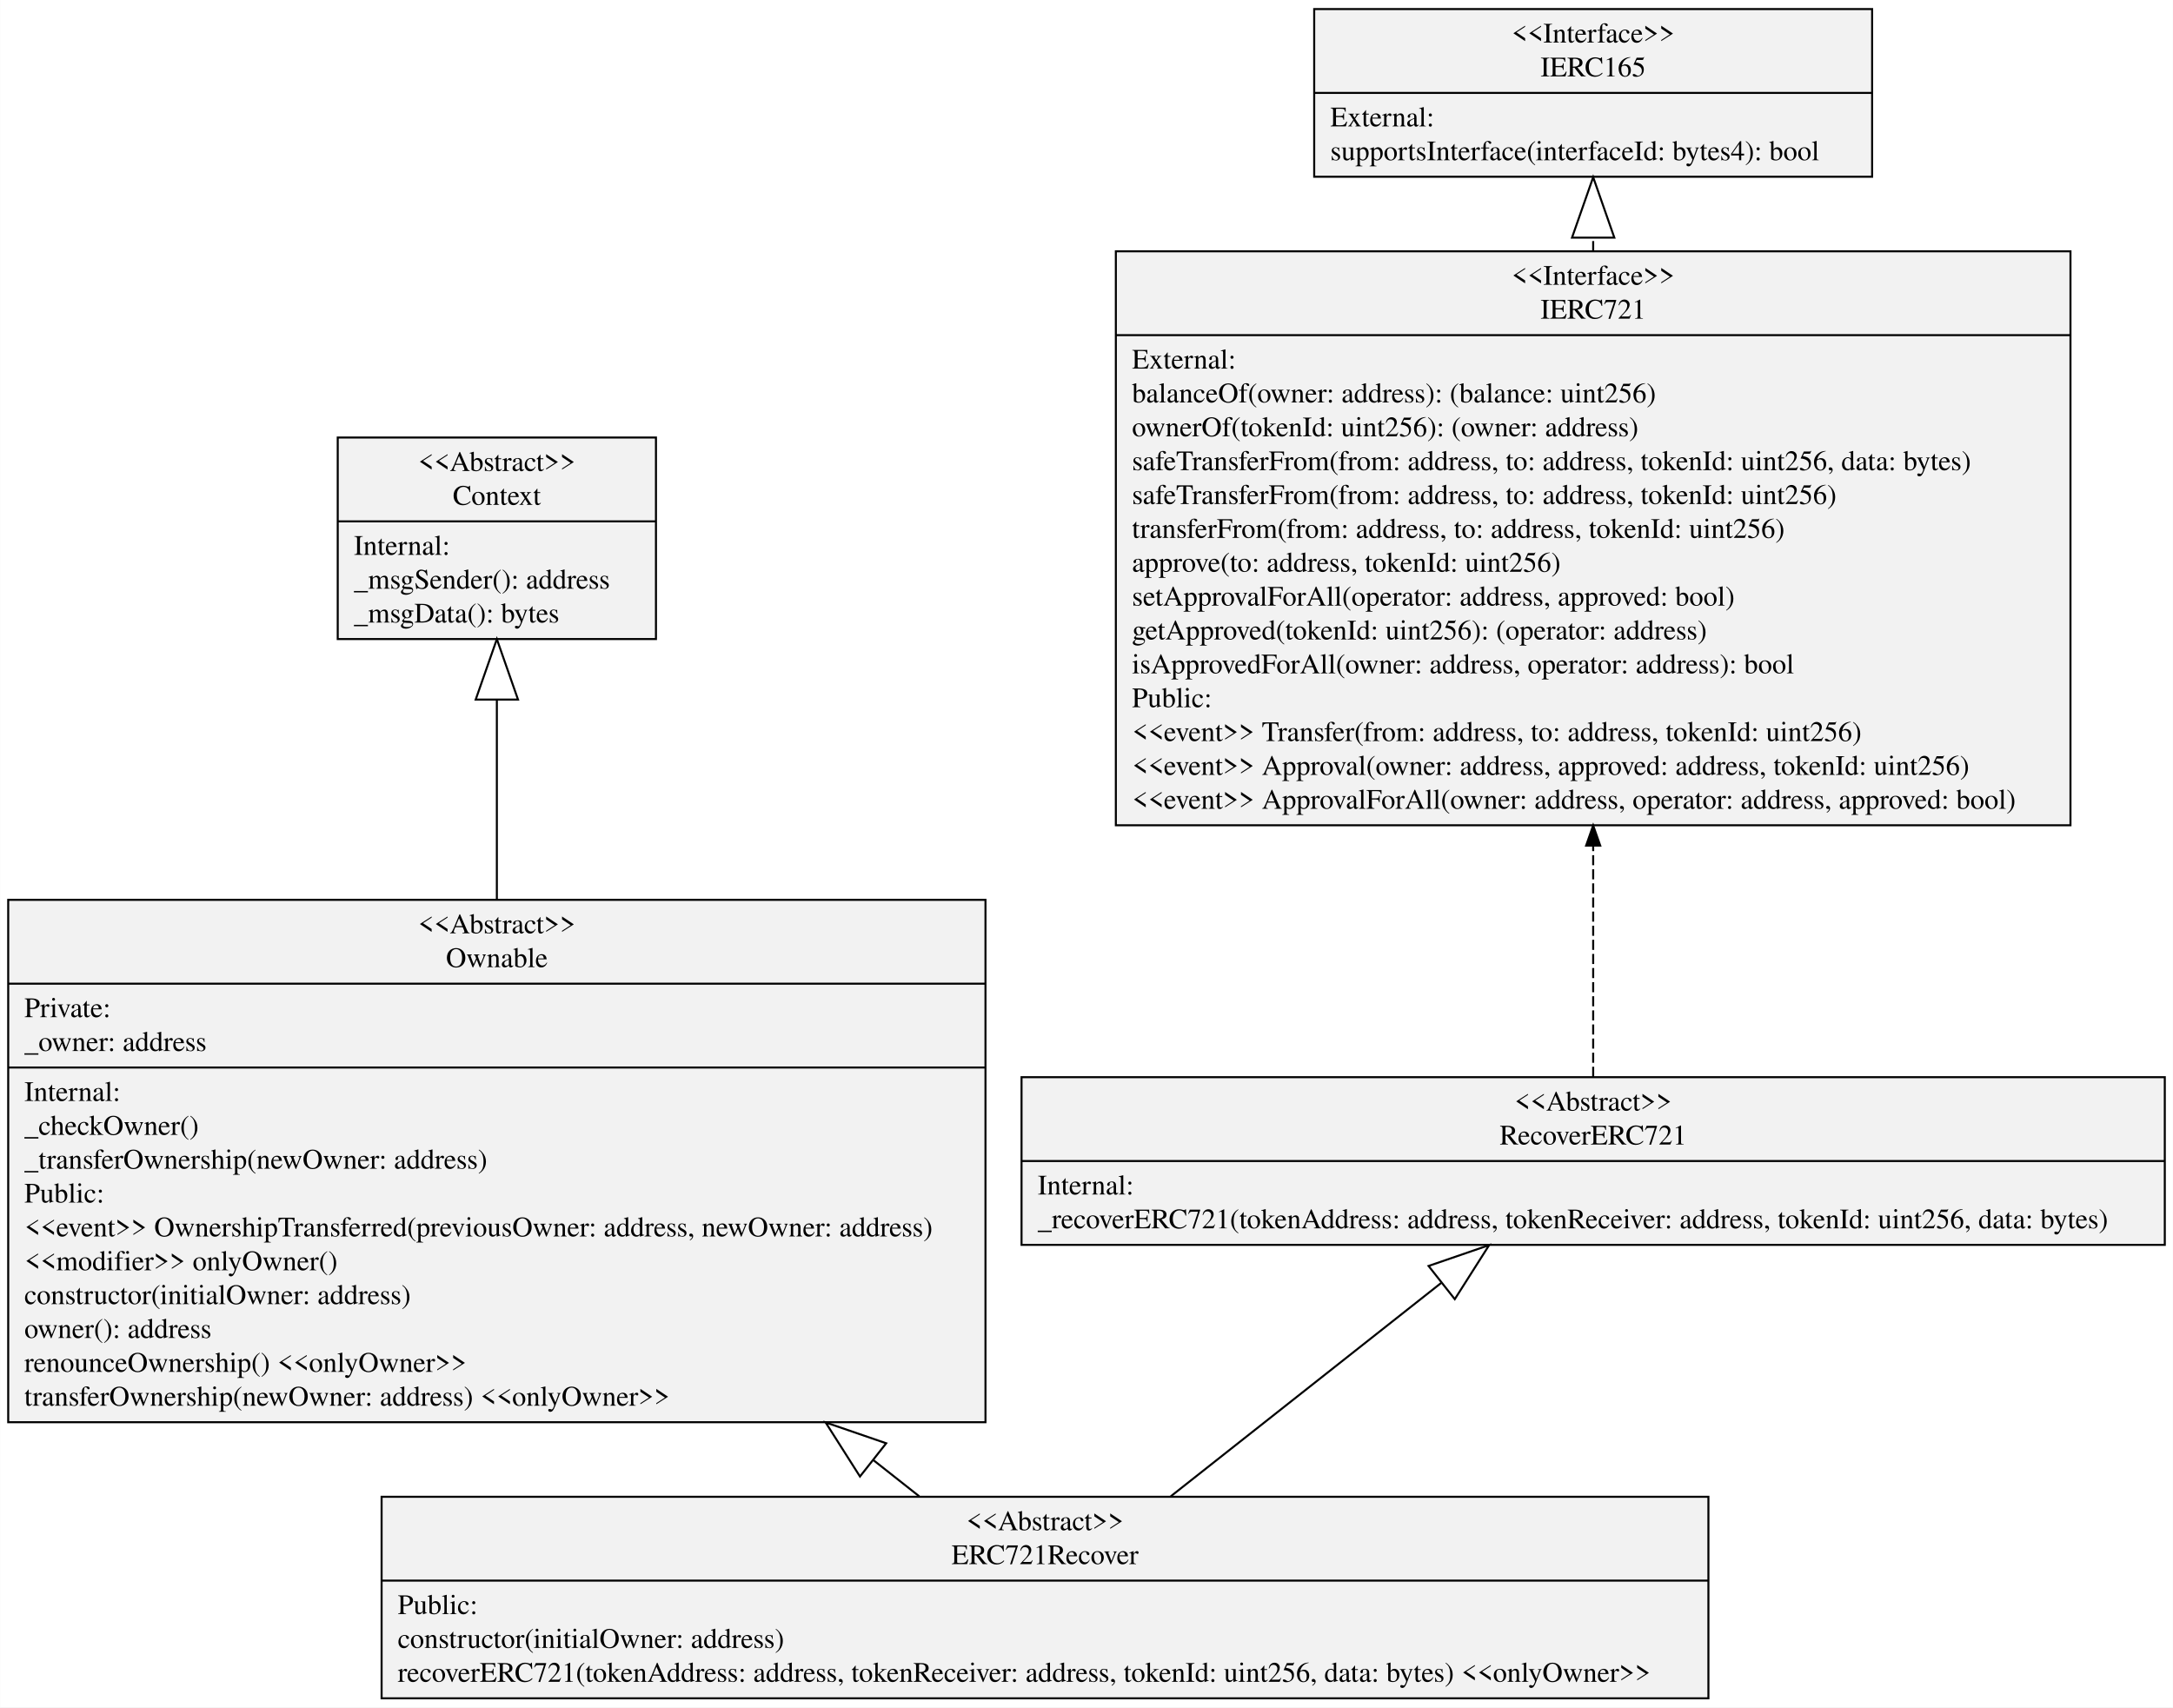
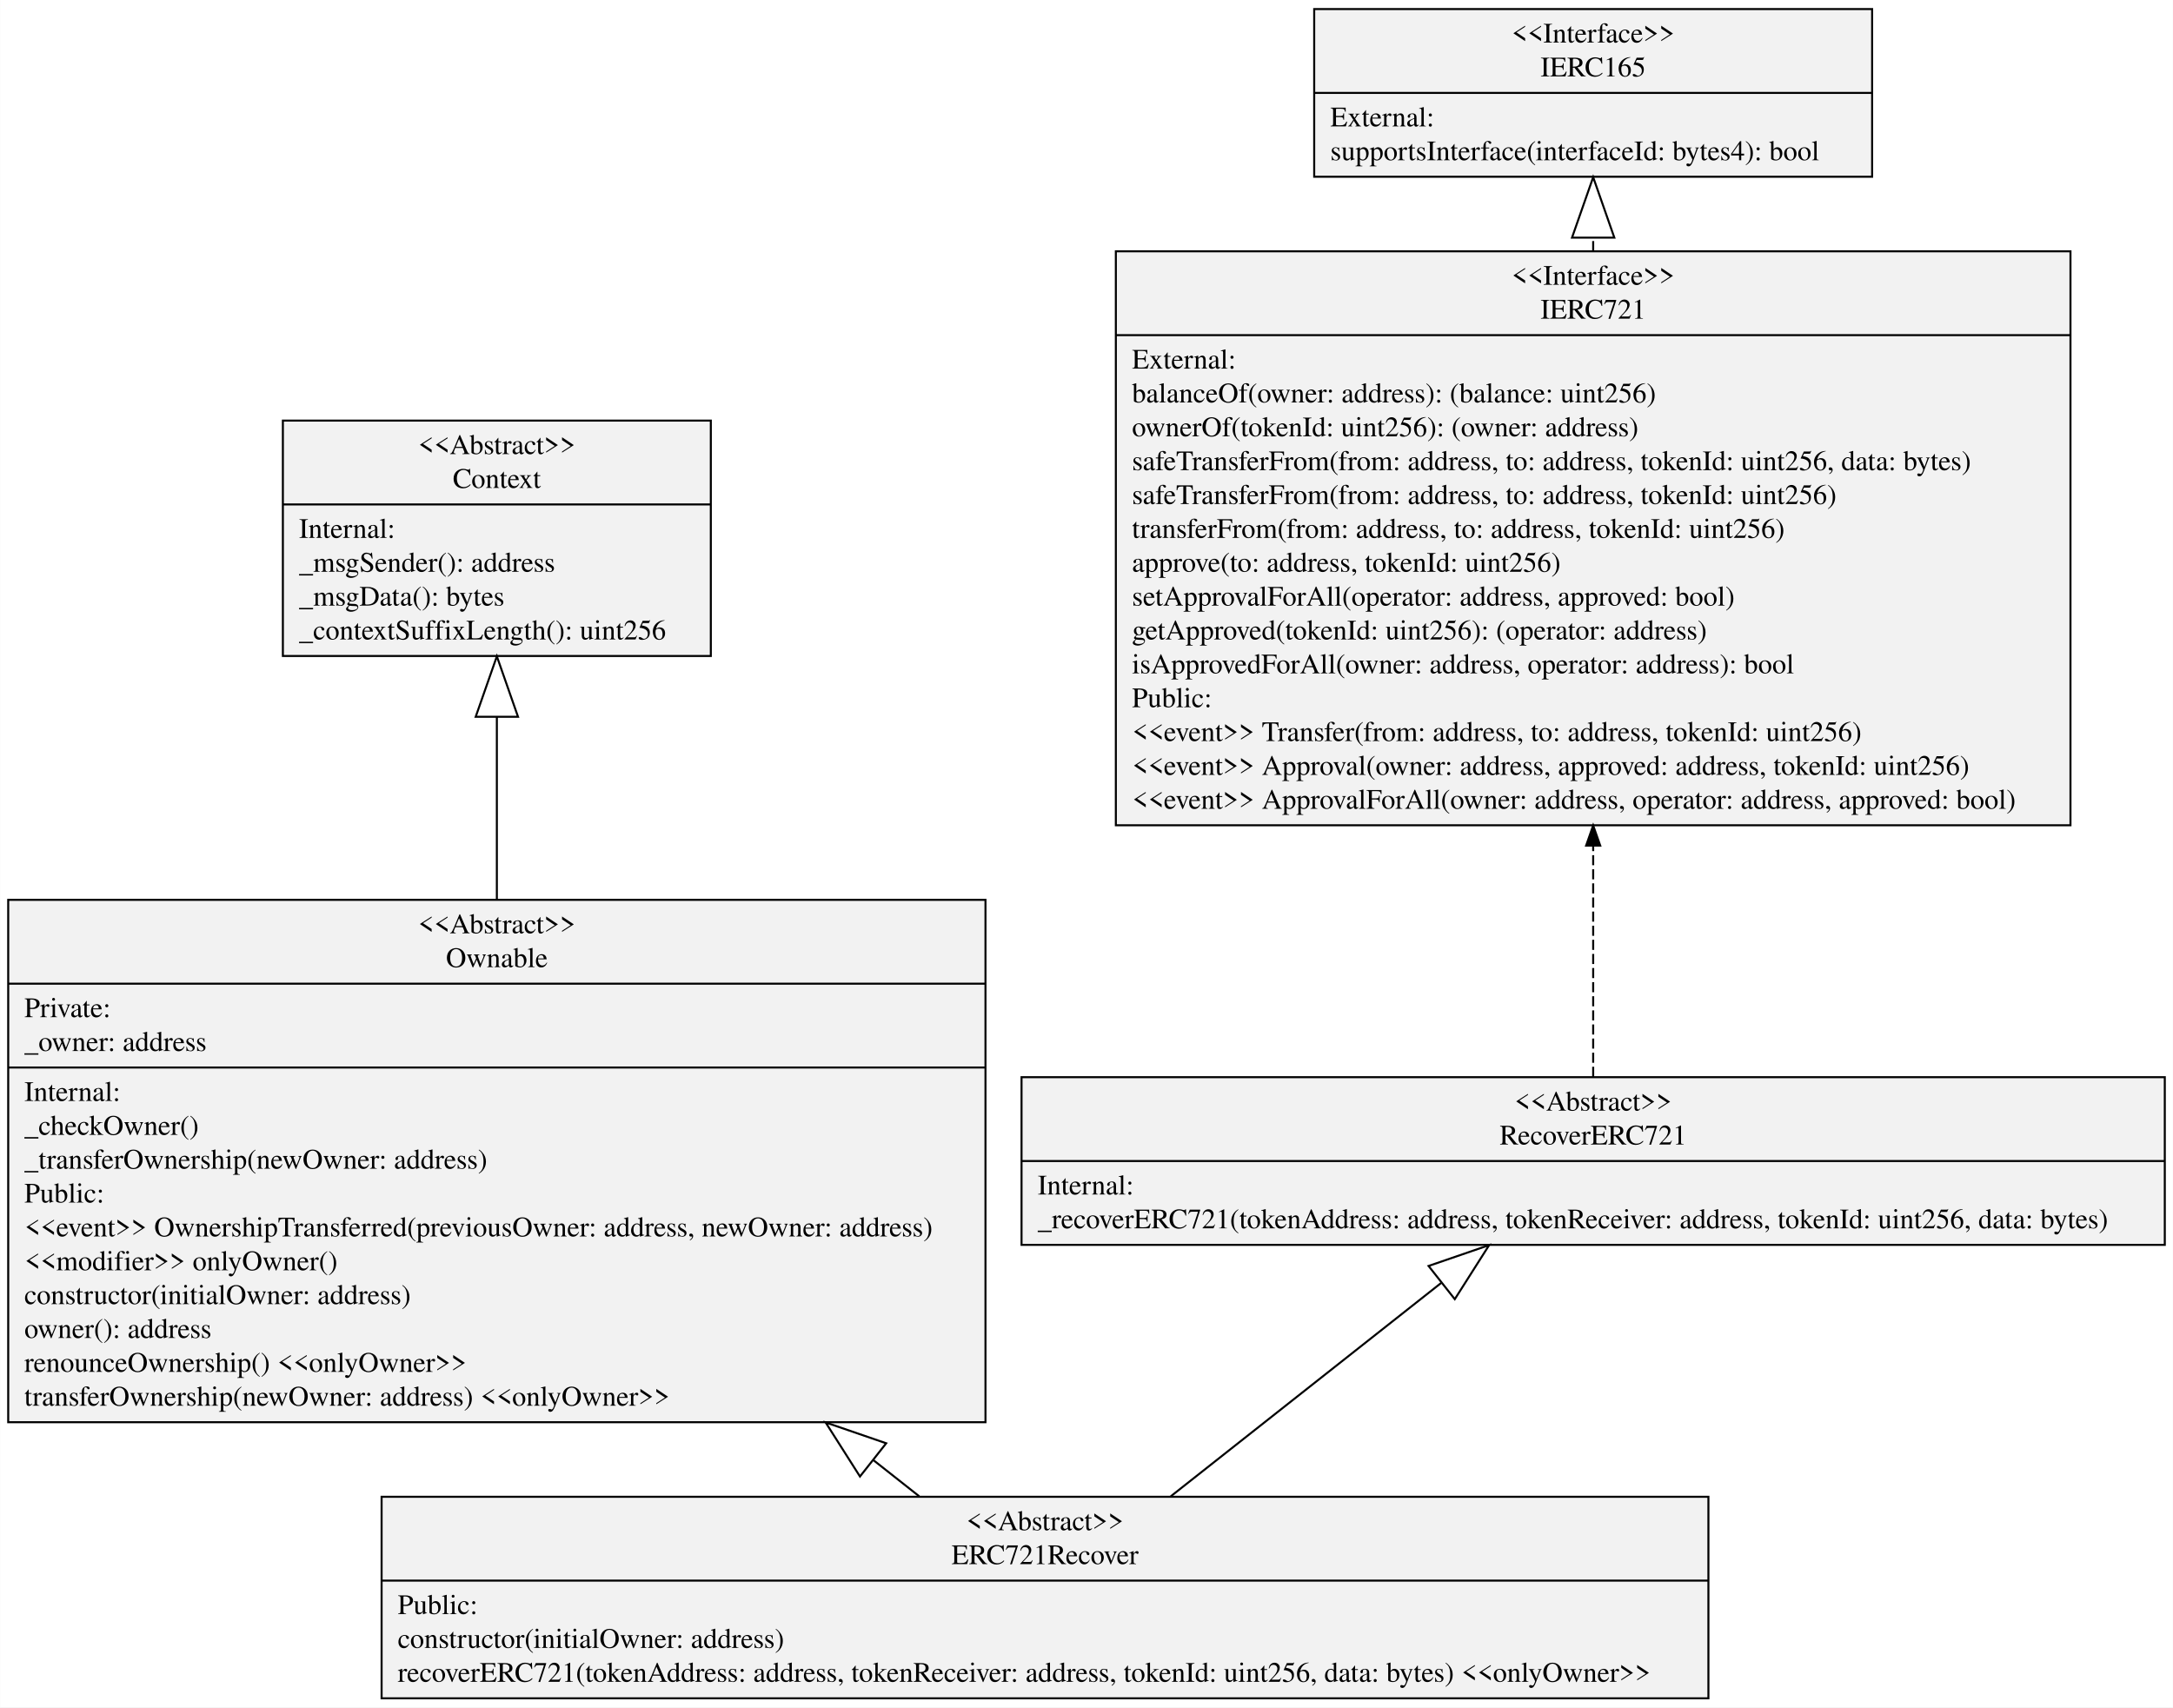
<svg xmlns="http://www.w3.org/2000/svg" width="1078pt" height="847pt" viewBox="0.00 0.00 1078.11 847.20">
  <g id="graph0" class="graph" transform="scale(1 1) rotate(0) translate(4 843.2)">
    <polygon fill="white" stroke="transparent" points="-4,4 -4,-843.2 1074.11,-843.2 1074.11,4 -4,4" />
    <g id="node1" class="node">
-       <polygon fill="#f2f2f2" stroke="black" points="163.51,-526.1 163.51,-626.1 321.42,-626.1 321.42,-526.1 163.51,-526.1" />
-       <text text-anchor="middle" x="242.47" y="-609.5" font-family="Times,serif" font-size="14.00">&lt;&lt;Abstract&gt;&gt;</text>
-       <text text-anchor="middle" x="242.47" y="-592.7" font-family="Times,serif" font-size="14.00">Context</text>
-       <polyline fill="none" stroke="black" points="163.51,-584.5 321.42,-584.5 " />
-       <text text-anchor="start" x="171.51" y="-567.9" font-family="Times,serif" font-size="14.00">Internal:</text>
-       <text text-anchor="start" x="171.51" y="-551.1" font-family="Times,serif" font-size="14.00">    _msgSender(): address</text>
-       <text text-anchor="start" x="171.51" y="-534.3" font-family="Times,serif" font-size="14.00">    _msgData(): bytes</text>
+       <polygon fill="#f2f2f2" stroke="black" points="136.29,-517.7 136.29,-634.5 348.64,-634.5 348.64,-517.7 136.29,-517.7" />
+       <text text-anchor="middle" x="242.47" y="-617.9" font-family="Times,serif" font-size="14.00">&lt;&lt;Abstract&gt;&gt;</text>
+       <text text-anchor="middle" x="242.47" y="-601.1" font-family="Times,serif" font-size="14.00">Context</text>
+       <polyline fill="none" stroke="black" points="136.29,-592.9 348.64,-592.9 " />
+       <text text-anchor="start" x="144.29" y="-576.3" font-family="Times,serif" font-size="14.00">Internal:</text>
+       <text text-anchor="start" x="144.29" y="-559.5" font-family="Times,serif" font-size="14.00">    _msgSender(): address</text>
+       <text text-anchor="start" x="144.29" y="-542.7" font-family="Times,serif" font-size="14.00">    _msgData(): bytes</text>
+       <text text-anchor="start" x="144.29" y="-525.9" font-family="Times,serif" font-size="14.00">    _contextSuffixLength(): uint256</text>
    </g>
    <g id="node2" class="node">
      <polygon fill="#f2f2f2" stroke="black" points="0,-137.5 0,-396.7 484.93,-396.7 484.93,-137.5 0,-137.5" />
      <text text-anchor="middle" x="242.47" y="-380.1" font-family="Times,serif" font-size="14.00">&lt;&lt;Abstract&gt;&gt;</text>
      <text text-anchor="middle" x="242.47" y="-363.3" font-family="Times,serif" font-size="14.00">Ownable</text>
      <polyline fill="none" stroke="black" points="0,-355.1 484.93,-355.1 " />
      <text text-anchor="start" x="8" y="-338.5" font-family="Times,serif" font-size="14.00">Private:</text>
      <text text-anchor="start" x="8" y="-321.7" font-family="Times,serif" font-size="14.00">   _owner: address</text>
      <polyline fill="none" stroke="black" points="0,-313.5 484.93,-313.5 " />
      <text text-anchor="start" x="8" y="-296.9" font-family="Times,serif" font-size="14.00">Internal:</text>
      <text text-anchor="start" x="8" y="-280.1" font-family="Times,serif" font-size="14.00">    _checkOwner()</text>
      <text text-anchor="start" x="8" y="-263.3" font-family="Times,serif" font-size="14.00">    _transferOwnership(newOwner: address)</text>
      <text text-anchor="start" x="8" y="-246.5" font-family="Times,serif" font-size="14.00">Public:</text>
      <text text-anchor="start" x="8" y="-229.7" font-family="Times,serif" font-size="14.00">    &lt;&lt;event&gt;&gt; OwnershipTransferred(previousOwner: address, newOwner: address)</text>
      <text text-anchor="start" x="8" y="-212.9" font-family="Times,serif" font-size="14.00">    &lt;&lt;modifier&gt;&gt; onlyOwner()</text>
      <text text-anchor="start" x="8" y="-196.1" font-family="Times,serif" font-size="14.00">    constructor(initialOwner: address)</text>
      <text text-anchor="start" x="8" y="-179.3" font-family="Times,serif" font-size="14.00">    owner(): address</text>
      <text text-anchor="start" x="8" y="-162.5" font-family="Times,serif" font-size="14.00">    renounceOwnership() &lt;&lt;onlyOwner&gt;&gt;</text>
      <text text-anchor="start" x="8" y="-145.7" font-family="Times,serif" font-size="14.00">    transferOwnership(newOwner: address) &lt;&lt;onlyOwner&gt;&gt;</text>
    </g>
    <g id="edge1" class="edge">
-       <path fill="none" stroke="black" d="M242.47,-396.96C242.47,-430.46 242.47,-465.57 242.47,-495.68" />
-       <polygon fill="none" stroke="black" points="231.97,-496.07 242.47,-526.07 252.97,-496.07 231.97,-496.07" />
+       <path fill="none" stroke="black" d="M242.47,-396.96C242.47,-427.48 242.47,-459.34 242.47,-487.53" />
+       <polygon fill="none" stroke="black" points="231.97,-487.54 242.47,-517.54 252.97,-487.54 231.97,-487.54" />
    </g>
    <g id="node3" class="node">
      <polygon fill="#f2f2f2" stroke="black" points="648.04,-755.5 648.04,-838.7 924.89,-838.7 924.89,-755.5 648.04,-755.5" />
      <text text-anchor="middle" x="786.47" y="-822.1" font-family="Times,serif" font-size="14.00">&lt;&lt;Interface&gt;&gt;</text>
      <text text-anchor="middle" x="786.47" y="-805.3" font-family="Times,serif" font-size="14.00">IERC165</text>
      <polyline fill="none" stroke="black" points="648.04,-797.1 924.89,-797.1 " />
      <text text-anchor="start" x="656.04" y="-780.5" font-family="Times,serif" font-size="14.00">External:</text>
      <text text-anchor="start" x="656.04" y="-763.7" font-family="Times,serif" font-size="14.00">     supportsInterface(interfaceId: bytes4): bool</text>
    </g>
    <g id="node4" class="node">
      <polygon fill="#f2f2f2" stroke="black" points="549.62,-433.7 549.62,-718.5 1023.31,-718.5 1023.31,-433.7 549.62,-433.7" />
      <text text-anchor="middle" x="786.47" y="-701.9" font-family="Times,serif" font-size="14.00">&lt;&lt;Interface&gt;&gt;</text>
      <text text-anchor="middle" x="786.47" y="-685.1" font-family="Times,serif" font-size="14.00">IERC721</text>
      <polyline fill="none" stroke="black" points="549.62,-676.9 1023.31,-676.9 " />
      <text text-anchor="start" x="557.62" y="-660.3" font-family="Times,serif" font-size="14.00">External:</text>
      <text text-anchor="start" x="557.62" y="-643.5" font-family="Times,serif" font-size="14.00">     balanceOf(owner: address): (balance: uint256)</text>
      <text text-anchor="start" x="557.62" y="-626.7" font-family="Times,serif" font-size="14.00">     ownerOf(tokenId: uint256): (owner: address)</text>
      <text text-anchor="start" x="557.62" y="-609.9" font-family="Times,serif" font-size="14.00">     safeTransferFrom(from: address, to: address, tokenId: uint256, data: bytes)</text>
      <text text-anchor="start" x="557.62" y="-593.1" font-family="Times,serif" font-size="14.00">     safeTransferFrom(from: address, to: address, tokenId: uint256)</text>
      <text text-anchor="start" x="557.62" y="-576.3" font-family="Times,serif" font-size="14.00">     transferFrom(from: address, to: address, tokenId: uint256)</text>
      <text text-anchor="start" x="557.62" y="-559.5" font-family="Times,serif" font-size="14.00">     approve(to: address, tokenId: uint256)</text>
      <text text-anchor="start" x="557.62" y="-542.7" font-family="Times,serif" font-size="14.00">     setApprovalForAll(operator: address, approved: bool)</text>
      <text text-anchor="start" x="557.62" y="-525.9" font-family="Times,serif" font-size="14.00">     getApproved(tokenId: uint256): (operator: address)</text>
      <text text-anchor="start" x="557.62" y="-509.1" font-family="Times,serif" font-size="14.00">     isApprovedForAll(owner: address, operator: address): bool</text>
      <text text-anchor="start" x="557.62" y="-492.3" font-family="Times,serif" font-size="14.00">Public:</text>
      <text text-anchor="start" x="557.62" y="-475.5" font-family="Times,serif" font-size="14.00">    &lt;&lt;event&gt;&gt; Transfer(from: address, to: address, tokenId: uint256)</text>
      <text text-anchor="start" x="557.62" y="-458.7" font-family="Times,serif" font-size="14.00">    &lt;&lt;event&gt;&gt; Approval(owner: address, approved: address, tokenId: uint256)</text>
      <text text-anchor="start" x="557.62" y="-441.9" font-family="Times,serif" font-size="14.00">    &lt;&lt;event&gt;&gt; ApprovalForAll(owner: address, operator: address, approved: bool)</text>
    </g>
    <g id="edge2" class="edge">
      <path fill="none" stroke="black" stroke-dasharray="5,2" d="M786.47,-718.58C786.47,-720.75 786.47,-722.89 786.47,-725.02" />
      <polygon fill="none" stroke="black" points="775.97,-725.28 786.47,-755.28 796.97,-725.28 775.97,-725.28" />
    </g>
    <g id="node5" class="node">
      <polygon fill="#f2f2f2" stroke="black" points="502.82,-225.5 502.82,-308.7 1070.11,-308.7 1070.11,-225.5 502.82,-225.5" />
      <text text-anchor="middle" x="786.47" y="-292.1" font-family="Times,serif" font-size="14.00">&lt;&lt;Abstract&gt;&gt;</text>
      <text text-anchor="middle" x="786.47" y="-275.3" font-family="Times,serif" font-size="14.00">RecoverERC721</text>
      <polyline fill="none" stroke="black" points="502.82,-267.1 1070.11,-267.1 " />
      <text text-anchor="start" x="510.82" y="-250.5" font-family="Times,serif" font-size="14.00">Internal:</text>
      <text text-anchor="start" x="510.82" y="-233.7" font-family="Times,serif" font-size="14.00">    _recoverERC721(tokenAddress: address, tokenReceiver: address, tokenId: uint256, data: bytes)</text>
    </g>
    <g id="edge3" class="edge">
      <path fill="none" stroke="black" stroke-dasharray="5,2" d="M786.47,-308.87C786.47,-338.69 786.47,-381.16 786.47,-423.45" />
      <polygon fill="black" stroke="black" points="782.97,-423.61 786.47,-433.61 789.97,-423.61 782.97,-423.61" />
    </g>
    <g id="node6" class="node">
      <polygon fill="#f2f2f2" stroke="black" points="185.28,-0.5 185.28,-100.5 843.65,-100.5 843.65,-0.5 185.28,-0.5" />
      <text text-anchor="middle" x="514.47" y="-83.9" font-family="Times,serif" font-size="14.00">&lt;&lt;Abstract&gt;&gt;</text>
      <text text-anchor="middle" x="514.47" y="-67.1" font-family="Times,serif" font-size="14.00">ERC721Recover</text>
      <polyline fill="none" stroke="black" points="185.28,-58.9 843.65,-58.9 " />
      <text text-anchor="start" x="193.28" y="-42.3" font-family="Times,serif" font-size="14.00">Public:</text>
      <text text-anchor="start" x="193.28" y="-25.5" font-family="Times,serif" font-size="14.00">    constructor(initialOwner: address)</text>
      <text text-anchor="start" x="193.28" y="-8.7" font-family="Times,serif" font-size="14.00">    recoverERC721(tokenAddress: address, tokenReceiver: address, tokenId: uint256, data: bytes) &lt;&lt;onlyOwner&gt;&gt;</text>
    </g>
    <g id="edge4" class="edge">
      <path fill="none" stroke="black" d="M452.06,-100.73C444.82,-106.45 437.17,-112.49 429.25,-118.73" />
      <polygon fill="none" stroke="black" points="422.65,-110.56 405.6,-137.39 435.66,-127.05 422.65,-110.56" />
    </g>
    <g id="edge5" class="edge">
      <path fill="none" stroke="black" d="M576.87,-100.73C616.86,-132.28 668.99,-173.42 711.26,-206.77" />
      <polygon fill="none" stroke="black" points="704.79,-215.03 734.85,-225.37 717.8,-198.55 704.79,-215.03" />
    </g>
  </g>
</svg>
